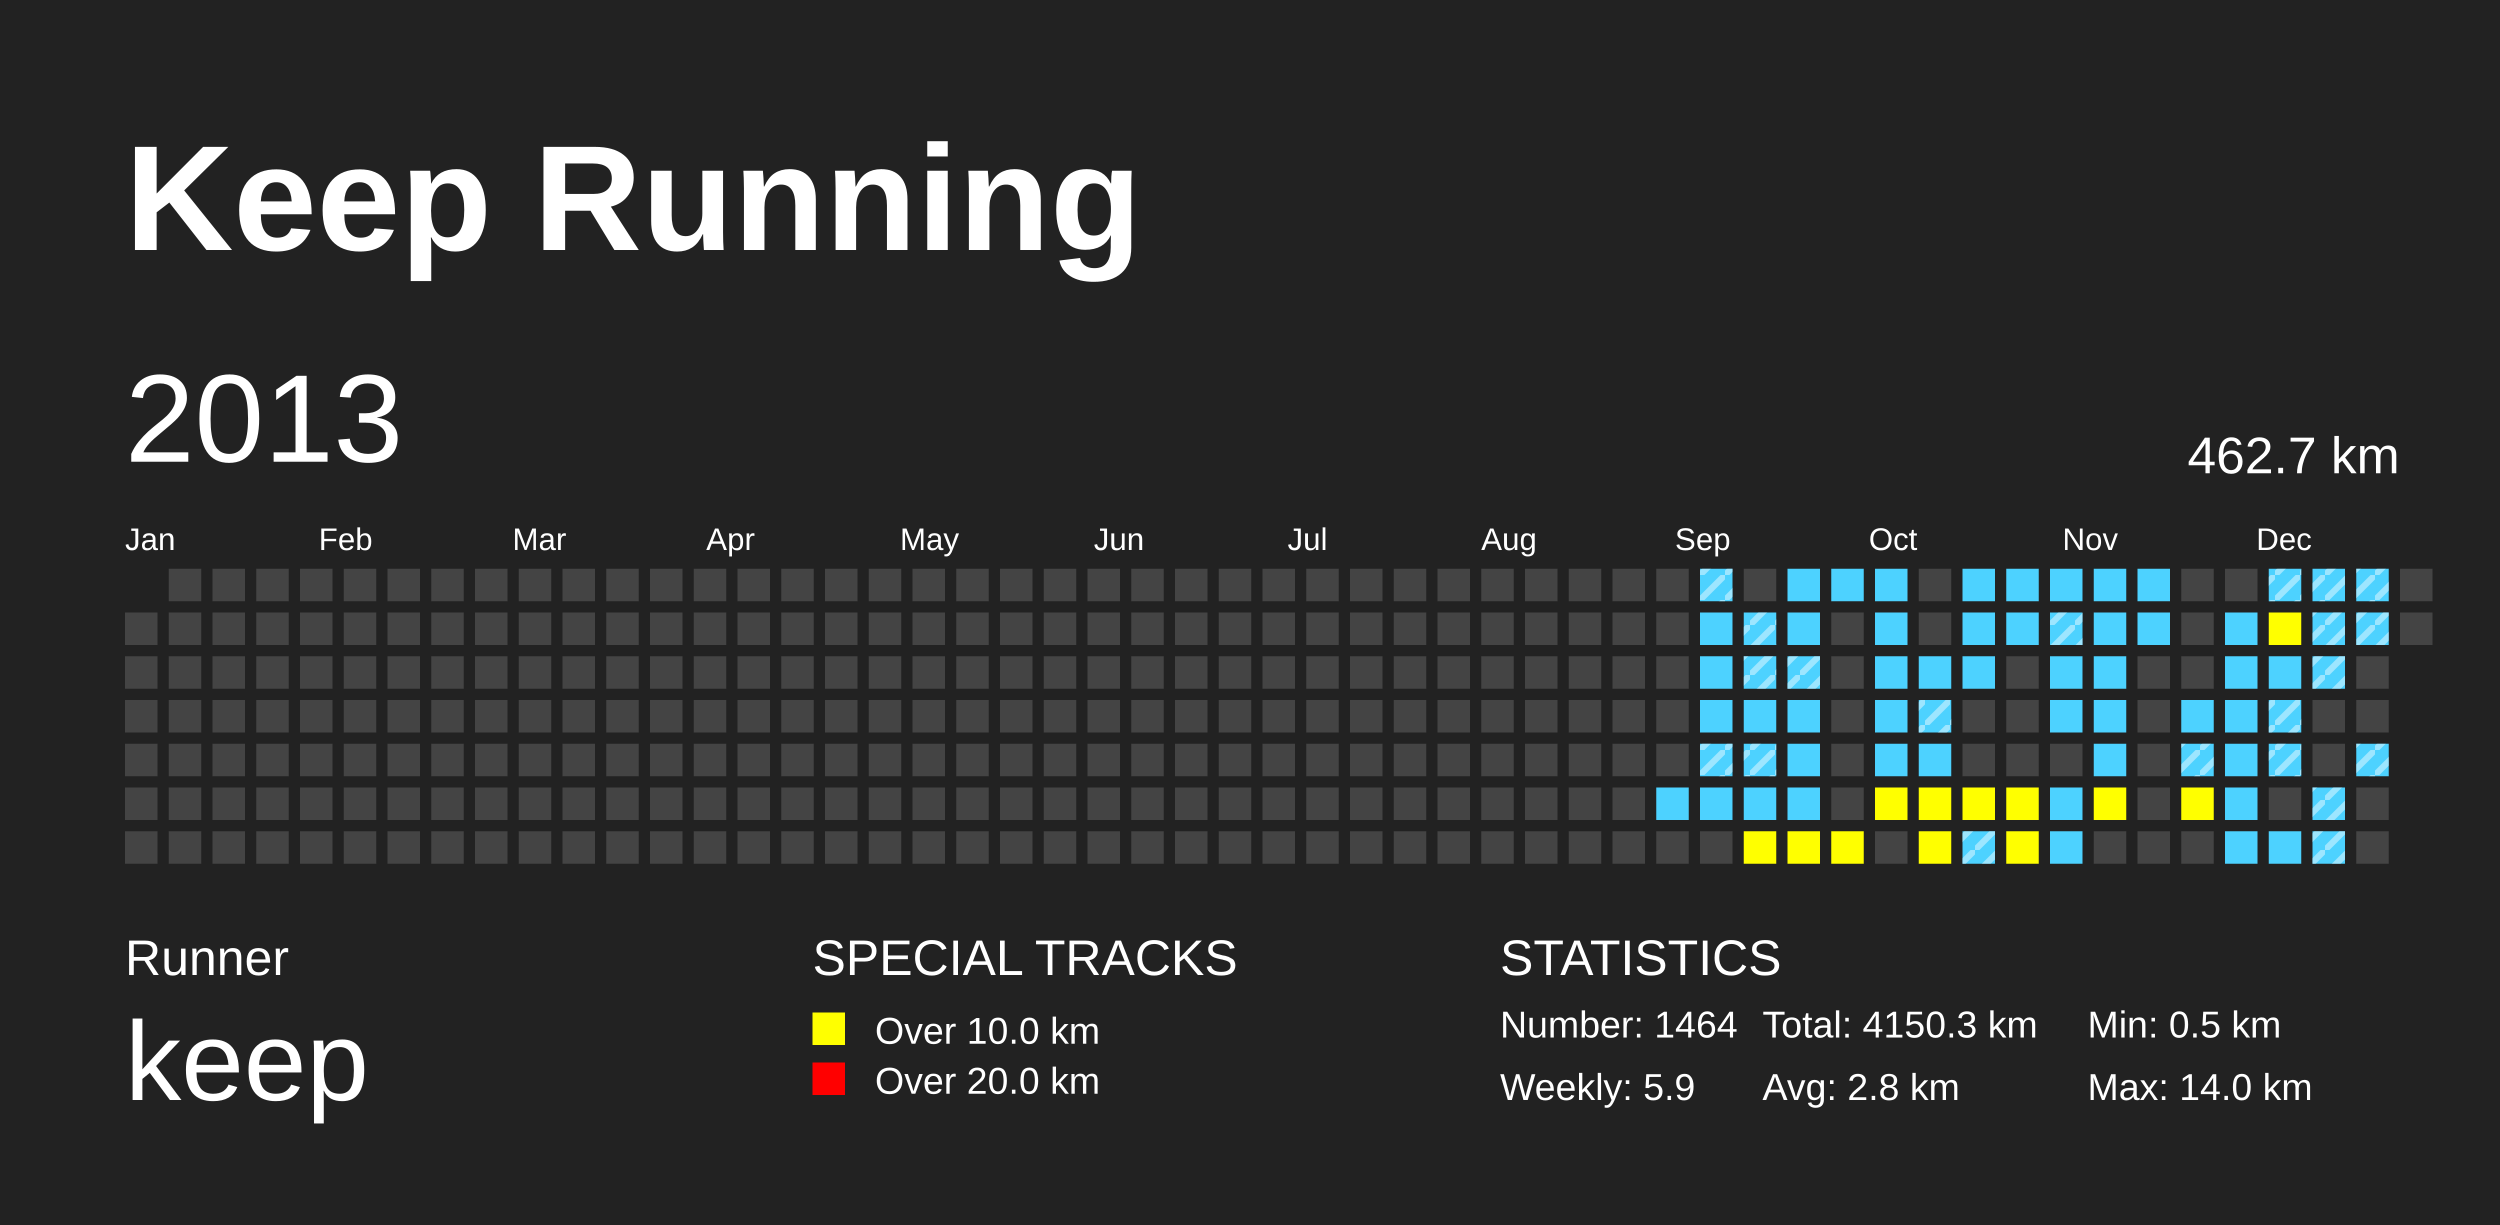
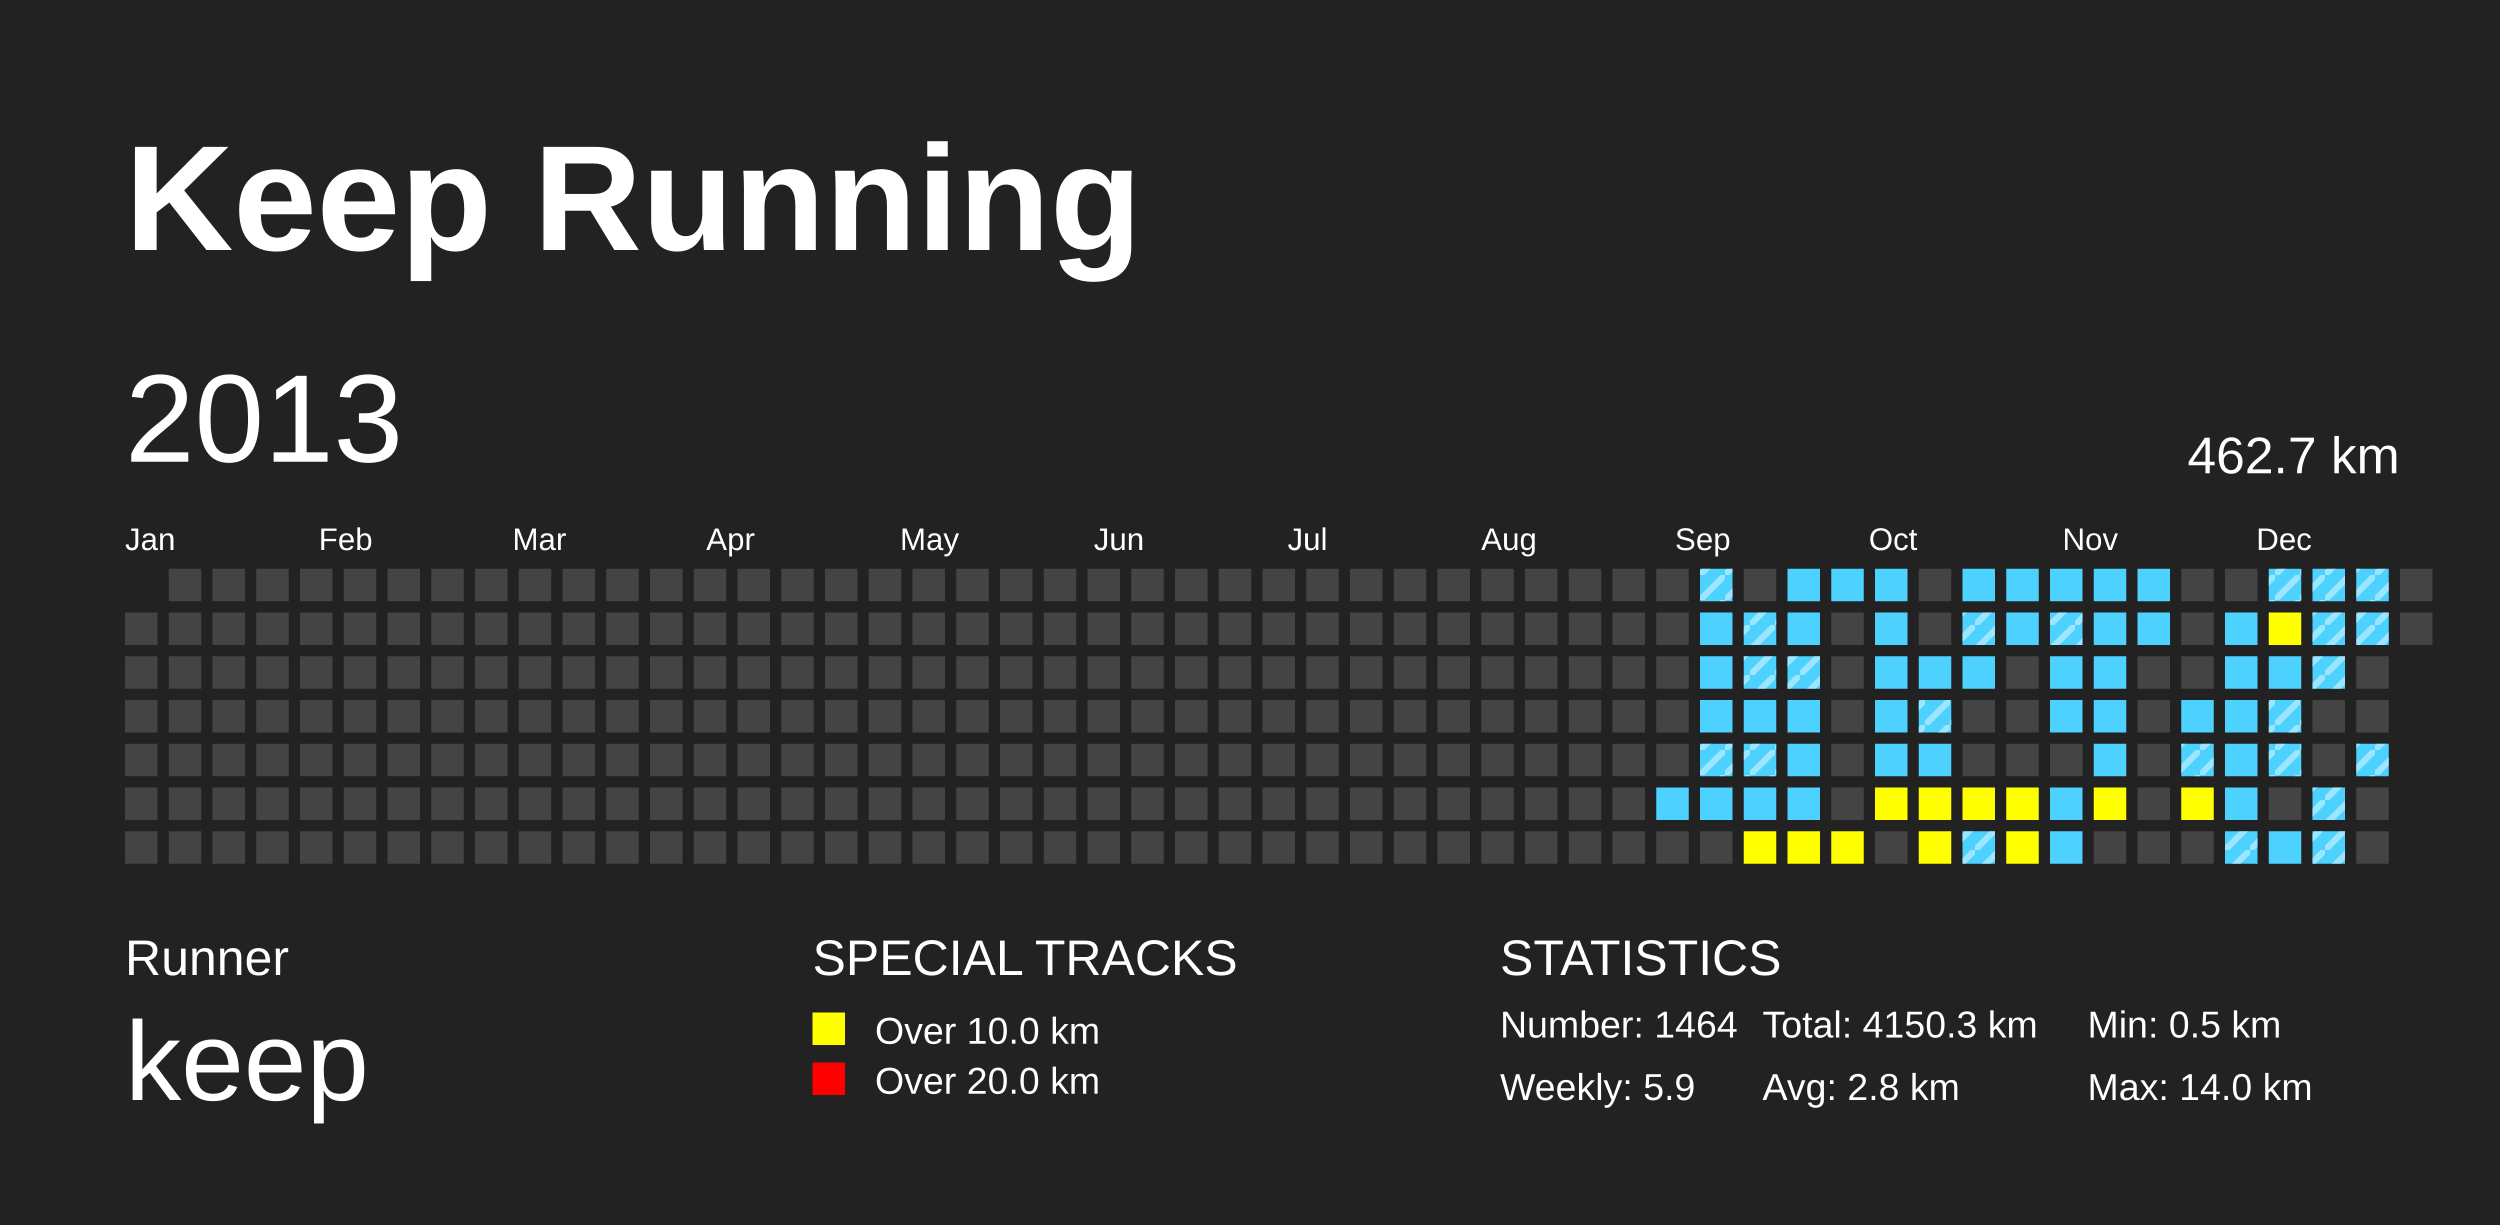
<svg xmlns="http://www.w3.org/2000/svg" baseProfile="full" height="98mm" version="1.1" viewBox="0,0,200,98" width="200mm">
  <defs>
    <pattern height="2" id="indoor-stripe" patternUnits="userSpaceOnUse" width="2">
      <line stroke="white" stroke-opacity="0.45" stroke-width="0.5" x1="0" x2="2" y1="2" y2="0" />
    </pattern>
  </defs>
  <rect fill="#222222" height="98" width="200" x="0" y="0" />
  <text fill="#FFFFFF" style="font-size:12px; font-family:Arial; font-weight:bold;" x="10" y="20">Keep Running</text>
  <text fill="#FFFFFF" style="font-size:4px; font-family:Arial" x="10" y="78">Runner</text>
  <text fill="#FFFFFF" style="font-size:9px; font-family:Arial" x="10" y="88">keep</text>
  <text fill="#FFFFFF" style="font-size:4px; font-family:Arial" x="65" y="78">SPECIAL TRACKS</text>
  <rect fill="yellow" height="2.6" width="2.6" x="65" y="81" />
  <text fill="#FFFFFF" style="font-size:3px; font-family:Arial" x="70" y="83.5">Over 10.0 km</text>
  <rect fill="red" height="2.6" width="2.6" x="65" y="85" />
  <text fill="#FFFFFF" style="font-size:3px; font-family:Arial" x="70" y="87.5">Over 20.0 km</text>
  <text fill="#FFFFFF" style="font-size:4px; font-family:Arial" x="120" y="78">STATISTICS</text>
  <text fill="#FFFFFF" style="font-size:3px; font-family:Arial" x="120" y="83">Number: 1464</text>
  <text fill="#FFFFFF" style="font-size:3px; font-family:Arial" x="120" y="88">Weekly: 5.9</text>
  <text fill="#FFFFFF" style="font-size:3px; font-family:Arial" x="141" y="83">Total: 4150.3 km</text>
  <text fill="#FFFFFF" style="font-size:3px; font-family:Arial" x="141" y="88">Avg: 2.8 km</text>
  <text fill="#FFFFFF" style="font-size:3px; font-family:Arial" x="167" y="83">Min: 0.5 km</text>
  <text fill="#FFFFFF" style="font-size:3px; font-family:Arial" x="167" y="88">Max: 14.0 km</text>
  <text dominant-baseline="hanging" fill="#FFFFFF" style="font-size:10.0px; font-family:Arial;" x="10" y="30">2013</text>
  <text dominant-baseline="hanging" fill="#FFFFFF" style="font-size:4.125px; font-family:Arial;" x="175" y="35">462.7 km</text>
  <text fill="#FFFFFF" style="font-size:2.5px; font-family:Arial" x="10.0" y="44">Jan</text>
  <text fill="#FFFFFF" style="font-size:2.5px; font-family:Arial" x="25.5" y="44">Feb</text>
  <text fill="#FFFFFF" style="font-size:2.5px; font-family:Arial" x="41.0" y="44">Mar</text>
  <text fill="#FFFFFF" style="font-size:2.5px; font-family:Arial" x="56.5" y="44">Apr</text>
  <text fill="#FFFFFF" style="font-size:2.5px; font-family:Arial" x="72.0" y="44">May</text>
  <text fill="#FFFFFF" style="font-size:2.5px; font-family:Arial" x="87.5" y="44">Jun</text>
  <text fill="#FFFFFF" style="font-size:2.5px; font-family:Arial" x="103.0" y="44">Jul</text>
  <text fill="#FFFFFF" style="font-size:2.5px; font-family:Arial" x="118.5" y="44">Aug</text>
  <text fill="#FFFFFF" style="font-size:2.5px; font-family:Arial" x="134.0" y="44">Sep</text>
  <text fill="#FFFFFF" style="font-size:2.5px; font-family:Arial" x="149.5" y="44">Oct</text>
  <text fill="#FFFFFF" style="font-size:2.5px; font-family:Arial" x="165.0" y="44">Nov</text>
  <text fill="#FFFFFF" style="font-size:2.5px; font-family:Arial" x="180.5" y="44">Dec</text>
  <rect fill="#444444" height="2.6" width="2.6" x="10.0" y="49.0" />
  <rect fill="#444444" height="2.6" width="2.6" x="10.0" y="52.5" />
  <rect fill="#444444" height="2.6" width="2.6" x="10.0" y="56.0" />
  <rect fill="#444444" height="2.6" width="2.6" x="10.0" y="59.5" />
  <rect fill="#444444" height="2.6" width="2.6" x="10.0" y="63.0" />
  <rect fill="#444444" height="2.6" width="2.6" x="10.0" y="66.5" />
  <rect fill="#444444" height="2.6" width="2.6" x="13.5" y="45.5" />
  <rect fill="#444444" height="2.6" width="2.6" x="13.5" y="49.0" />
  <rect fill="#444444" height="2.6" width="2.6" x="13.5" y="52.5" />
  <rect fill="#444444" height="2.6" width="2.6" x="13.5" y="56.0" />
  <rect fill="#444444" height="2.6" width="2.6" x="13.5" y="59.5" />
  <rect fill="#444444" height="2.6" width="2.6" x="13.5" y="63.0" />
  <rect fill="#444444" height="2.6" width="2.6" x="13.5" y="66.5" />
  <rect fill="#444444" height="2.6" width="2.6" x="17.0" y="45.5" />
  <rect fill="#444444" height="2.6" width="2.6" x="17.0" y="49.0" />
  <rect fill="#444444" height="2.6" width="2.6" x="17.0" y="52.5" />
  <rect fill="#444444" height="2.6" width="2.6" x="17.0" y="56.0" />
  <rect fill="#444444" height="2.6" width="2.6" x="17.0" y="59.5" />
  <rect fill="#444444" height="2.6" width="2.6" x="17.0" y="63.0" />
  <rect fill="#444444" height="2.6" width="2.6" x="17.0" y="66.5" />
  <rect fill="#444444" height="2.6" width="2.6" x="20.5" y="45.5" />
  <rect fill="#444444" height="2.6" width="2.6" x="20.5" y="49.0" />
  <rect fill="#444444" height="2.6" width="2.6" x="20.5" y="52.5" />
  <rect fill="#444444" height="2.6" width="2.6" x="20.5" y="56.0" />
  <rect fill="#444444" height="2.6" width="2.6" x="20.5" y="59.5" />
  <rect fill="#444444" height="2.6" width="2.6" x="20.5" y="63.0" />
  <rect fill="#444444" height="2.6" width="2.6" x="20.5" y="66.5" />
  <rect fill="#444444" height="2.6" width="2.6" x="24.0" y="45.5" />
  <rect fill="#444444" height="2.6" width="2.6" x="24.0" y="49.0" />
  <rect fill="#444444" height="2.6" width="2.6" x="24.0" y="52.5" />
  <rect fill="#444444" height="2.6" width="2.6" x="24.0" y="56.0" />
  <rect fill="#444444" height="2.6" width="2.6" x="24.0" y="59.5" />
  <rect fill="#444444" height="2.6" width="2.6" x="24.0" y="63.0" />
  <rect fill="#444444" height="2.6" width="2.6" x="24.0" y="66.5" />
  <rect fill="#444444" height="2.6" width="2.6" x="27.5" y="45.5" />
  <rect fill="#444444" height="2.6" width="2.6" x="27.5" y="49.0" />
  <rect fill="#444444" height="2.6" width="2.6" x="27.5" y="52.5" />
  <rect fill="#444444" height="2.6" width="2.6" x="27.5" y="56.0" />
  <rect fill="#444444" height="2.6" width="2.6" x="27.5" y="59.5" />
  <rect fill="#444444" height="2.6" width="2.6" x="27.5" y="63.0" />
  <rect fill="#444444" height="2.6" width="2.6" x="27.5" y="66.5" />
  <rect fill="#444444" height="2.6" width="2.6" x="31.0" y="45.5" />
  <rect fill="#444444" height="2.6" width="2.6" x="31.0" y="49.0" />
  <rect fill="#444444" height="2.6" width="2.6" x="31.0" y="52.5" />
  <rect fill="#444444" height="2.6" width="2.6" x="31.0" y="56.0" />
  <rect fill="#444444" height="2.6" width="2.6" x="31.0" y="59.5" />
  <rect fill="#444444" height="2.6" width="2.6" x="31.0" y="63.0" />
  <rect fill="#444444" height="2.6" width="2.6" x="31.0" y="66.5" />
  <rect fill="#444444" height="2.6" width="2.6" x="34.5" y="45.5" />
  <rect fill="#444444" height="2.6" width="2.6" x="34.5" y="49.0" />
  <rect fill="#444444" height="2.6" width="2.6" x="34.5" y="52.5" />
  <rect fill="#444444" height="2.6" width="2.6" x="34.5" y="56.0" />
  <rect fill="#444444" height="2.6" width="2.6" x="34.5" y="59.5" />
  <rect fill="#444444" height="2.6" width="2.6" x="34.5" y="63.0" />
  <rect fill="#444444" height="2.6" width="2.6" x="34.5" y="66.5" />
  <rect fill="#444444" height="2.6" width="2.6" x="38.0" y="45.5" />
  <rect fill="#444444" height="2.6" width="2.6" x="38.0" y="49.0" />
  <rect fill="#444444" height="2.6" width="2.6" x="38.0" y="52.5" />
  <rect fill="#444444" height="2.6" width="2.6" x="38.0" y="56.0" />
  <rect fill="#444444" height="2.6" width="2.6" x="38.0" y="59.5" />
  <rect fill="#444444" height="2.6" width="2.6" x="38.0" y="63.0" />
  <rect fill="#444444" height="2.6" width="2.6" x="38.0" y="66.5" />
  <rect fill="#444444" height="2.6" width="2.6" x="41.5" y="45.5" />
  <rect fill="#444444" height="2.6" width="2.6" x="41.5" y="49.0" />
  <rect fill="#444444" height="2.6" width="2.6" x="41.5" y="52.5" />
  <rect fill="#444444" height="2.6" width="2.6" x="41.5" y="56.0" />
  <rect fill="#444444" height="2.6" width="2.6" x="41.5" y="59.5" />
  <rect fill="#444444" height="2.6" width="2.6" x="41.5" y="63.0" />
  <rect fill="#444444" height="2.6" width="2.6" x="41.5" y="66.5" />
  <rect fill="#444444" height="2.6" width="2.6" x="45.0" y="45.5" />
  <rect fill="#444444" height="2.6" width="2.6" x="45.0" y="49.0" />
  <rect fill="#444444" height="2.6" width="2.6" x="45.0" y="52.5" />
  <rect fill="#444444" height="2.6" width="2.6" x="45.0" y="56.0" />
  <rect fill="#444444" height="2.6" width="2.6" x="45.0" y="59.5" />
  <rect fill="#444444" height="2.6" width="2.6" x="45.0" y="63.0" />
  <rect fill="#444444" height="2.6" width="2.6" x="45.0" y="66.5" />
  <rect fill="#444444" height="2.6" width="2.6" x="48.5" y="45.5" />
  <rect fill="#444444" height="2.6" width="2.6" x="48.5" y="49.0" />
  <rect fill="#444444" height="2.6" width="2.6" x="48.5" y="52.5" />
  <rect fill="#444444" height="2.6" width="2.6" x="48.5" y="56.0" />
  <rect fill="#444444" height="2.6" width="2.6" x="48.5" y="59.5" />
  <rect fill="#444444" height="2.6" width="2.6" x="48.5" y="63.0" />
  <rect fill="#444444" height="2.6" width="2.6" x="48.5" y="66.5" />
  <rect fill="#444444" height="2.6" width="2.6" x="52.0" y="45.5" />
  <rect fill="#444444" height="2.6" width="2.6" x="52.0" y="49.0" />
  <rect fill="#444444" height="2.6" width="2.6" x="52.0" y="52.5" />
  <rect fill="#444444" height="2.6" width="2.6" x="52.0" y="56.0" />
  <rect fill="#444444" height="2.6" width="2.6" x="52.0" y="59.5" />
  <rect fill="#444444" height="2.6" width="2.6" x="52.0" y="63.0" />
  <rect fill="#444444" height="2.6" width="2.6" x="52.0" y="66.5" />
  <rect fill="#444444" height="2.6" width="2.6" x="55.5" y="45.5" />
  <rect fill="#444444" height="2.6" width="2.6" x="55.5" y="49.0" />
  <rect fill="#444444" height="2.6" width="2.6" x="55.5" y="52.5" />
  <rect fill="#444444" height="2.6" width="2.6" x="55.5" y="56.0" />
  <rect fill="#444444" height="2.6" width="2.6" x="55.5" y="59.5" />
  <rect fill="#444444" height="2.6" width="2.6" x="55.5" y="63.0" />
  <rect fill="#444444" height="2.6" width="2.6" x="55.5" y="66.5" />
  <rect fill="#444444" height="2.6" width="2.6" x="59.0" y="45.5" />
  <rect fill="#444444" height="2.6" width="2.6" x="59.0" y="49.0" />
  <rect fill="#444444" height="2.6" width="2.6" x="59.0" y="52.5" />
  <rect fill="#444444" height="2.6" width="2.6" x="59.0" y="56.0" />
  <rect fill="#444444" height="2.6" width="2.6" x="59.0" y="59.5" />
  <rect fill="#444444" height="2.6" width="2.6" x="59.0" y="63.0" />
  <rect fill="#444444" height="2.6" width="2.6" x="59.0" y="66.5" />
  <rect fill="#444444" height="2.6" width="2.6" x="62.5" y="45.5" />
  <rect fill="#444444" height="2.6" width="2.6" x="62.5" y="49.0" />
  <rect fill="#444444" height="2.6" width="2.6" x="62.5" y="52.5" />
  <rect fill="#444444" height="2.6" width="2.6" x="62.5" y="56.0" />
  <rect fill="#444444" height="2.6" width="2.6" x="62.5" y="59.5" />
  <rect fill="#444444" height="2.6" width="2.6" x="62.5" y="63.0" />
  <rect fill="#444444" height="2.6" width="2.6" x="62.5" y="66.5" />
  <rect fill="#444444" height="2.6" width="2.6" x="66.0" y="45.5" />
  <rect fill="#444444" height="2.6" width="2.6" x="66.0" y="49.0" />
  <rect fill="#444444" height="2.6" width="2.6" x="66.0" y="52.5" />
  <rect fill="#444444" height="2.6" width="2.6" x="66.0" y="56.0" />
  <rect fill="#444444" height="2.6" width="2.6" x="66.0" y="59.5" />
  <rect fill="#444444" height="2.6" width="2.6" x="66.0" y="63.0" />
  <rect fill="#444444" height="2.6" width="2.6" x="66.0" y="66.5" />
  <rect fill="#444444" height="2.6" width="2.6" x="69.5" y="45.5" />
  <rect fill="#444444" height="2.6" width="2.6" x="69.5" y="49.0" />
  <rect fill="#444444" height="2.6" width="2.6" x="69.5" y="52.5" />
  <rect fill="#444444" height="2.6" width="2.6" x="69.5" y="56.0" />
  <rect fill="#444444" height="2.6" width="2.6" x="69.5" y="59.5" />
  <rect fill="#444444" height="2.6" width="2.6" x="69.5" y="63.0" />
  <rect fill="#444444" height="2.6" width="2.6" x="69.5" y="66.5" />
  <rect fill="#444444" height="2.6" width="2.6" x="73.0" y="45.5" />
  <rect fill="#444444" height="2.6" width="2.6" x="73.0" y="49.0" />
  <rect fill="#444444" height="2.6" width="2.6" x="73.0" y="52.5" />
  <rect fill="#444444" height="2.6" width="2.6" x="73.0" y="56.0" />
  <rect fill="#444444" height="2.6" width="2.6" x="73.0" y="59.5" />
  <rect fill="#444444" height="2.6" width="2.6" x="73.0" y="63.0" />
  <rect fill="#444444" height="2.6" width="2.6" x="73.0" y="66.5" />
  <rect fill="#444444" height="2.6" width="2.6" x="76.5" y="45.5" />
  <rect fill="#444444" height="2.6" width="2.6" x="76.5" y="49.0" />
  <rect fill="#444444" height="2.6" width="2.6" x="76.5" y="52.5" />
  <rect fill="#444444" height="2.6" width="2.6" x="76.5" y="56.0" />
  <rect fill="#444444" height="2.6" width="2.6" x="76.5" y="59.5" />
  <rect fill="#444444" height="2.6" width="2.6" x="76.5" y="63.0" />
  <rect fill="#444444" height="2.6" width="2.6" x="76.5" y="66.5" />
  <rect fill="#444444" height="2.6" width="2.6" x="80.0" y="45.5" />
  <rect fill="#444444" height="2.6" width="2.6" x="80.0" y="49.0" />
  <rect fill="#444444" height="2.6" width="2.6" x="80.0" y="52.5" />
  <rect fill="#444444" height="2.6" width="2.6" x="80.0" y="56.0" />
  <rect fill="#444444" height="2.6" width="2.6" x="80.0" y="59.5" />
  <rect fill="#444444" height="2.6" width="2.6" x="80.0" y="63.0" />
  <rect fill="#444444" height="2.6" width="2.6" x="80.0" y="66.5" />
  <rect fill="#444444" height="2.6" width="2.6" x="83.5" y="45.5" />
  <rect fill="#444444" height="2.6" width="2.6" x="83.5" y="49.0" />
  <rect fill="#444444" height="2.6" width="2.6" x="83.5" y="52.5" />
  <rect fill="#444444" height="2.6" width="2.6" x="83.5" y="56.0" />
  <rect fill="#444444" height="2.6" width="2.6" x="83.5" y="59.5" />
  <rect fill="#444444" height="2.6" width="2.6" x="83.5" y="63.0" />
  <rect fill="#444444" height="2.6" width="2.6" x="83.5" y="66.5" />
  <rect fill="#444444" height="2.6" width="2.6" x="87.0" y="45.5" />
  <rect fill="#444444" height="2.6" width="2.6" x="87.0" y="49.0" />
  <rect fill="#444444" height="2.6" width="2.6" x="87.0" y="52.5" />
  <rect fill="#444444" height="2.6" width="2.6" x="87.0" y="56.0" />
  <rect fill="#444444" height="2.6" width="2.6" x="87.0" y="59.5" />
  <rect fill="#444444" height="2.6" width="2.6" x="87.0" y="63.0" />
  <rect fill="#444444" height="2.6" width="2.6" x="87.0" y="66.5" />
  <rect fill="#444444" height="2.6" width="2.6" x="90.5" y="45.5" />
  <rect fill="#444444" height="2.6" width="2.6" x="90.5" y="49.0" />
  <rect fill="#444444" height="2.6" width="2.6" x="90.5" y="52.5" />
  <rect fill="#444444" height="2.6" width="2.6" x="90.5" y="56.0" />
  <rect fill="#444444" height="2.6" width="2.6" x="90.5" y="59.5" />
  <rect fill="#444444" height="2.6" width="2.6" x="90.5" y="63.0" />
  <rect fill="#444444" height="2.6" width="2.6" x="90.5" y="66.5" />
  <rect fill="#444444" height="2.6" width="2.6" x="94.0" y="45.5" />
  <rect fill="#444444" height="2.6" width="2.6" x="94.0" y="49.0" />
  <rect fill="#444444" height="2.6" width="2.6" x="94.0" y="52.5" />
  <rect fill="#444444" height="2.6" width="2.6" x="94.0" y="56.0" />
  <rect fill="#444444" height="2.6" width="2.6" x="94.0" y="59.5" />
  <rect fill="#444444" height="2.6" width="2.6" x="94.0" y="63.0" />
  <rect fill="#444444" height="2.6" width="2.6" x="94.0" y="66.5" />
  <rect fill="#444444" height="2.6" width="2.6" x="97.5" y="45.5" />
  <rect fill="#444444" height="2.6" width="2.6" x="97.5" y="49.0" />
  <rect fill="#444444" height="2.6" width="2.6" x="97.5" y="52.5" />
  <rect fill="#444444" height="2.6" width="2.6" x="97.5" y="56.0" />
  <rect fill="#444444" height="2.6" width="2.6" x="97.5" y="59.5" />
  <rect fill="#444444" height="2.6" width="2.6" x="97.5" y="63.0" />
  <rect fill="#444444" height="2.6" width="2.6" x="97.5" y="66.5" />
  <rect fill="#444444" height="2.6" width="2.6" x="101.0" y="45.5" />
  <rect fill="#444444" height="2.6" width="2.6" x="101.0" y="49.0" />
  <rect fill="#444444" height="2.6" width="2.6" x="101.0" y="52.5" />
  <rect fill="#444444" height="2.6" width="2.6" x="101.0" y="56.0" />
  <rect fill="#444444" height="2.6" width="2.6" x="101.0" y="59.5" />
  <rect fill="#444444" height="2.6" width="2.6" x="101.0" y="63.0" />
  <rect fill="#444444" height="2.6" width="2.6" x="101.0" y="66.5" />
  <rect fill="#444444" height="2.6" width="2.6" x="104.5" y="45.5" />
  <rect fill="#444444" height="2.6" width="2.6" x="104.5" y="49.0" />
  <rect fill="#444444" height="2.6" width="2.6" x="104.5" y="52.5" />
  <rect fill="#444444" height="2.6" width="2.6" x="104.5" y="56.0" />
  <rect fill="#444444" height="2.6" width="2.6" x="104.5" y="59.5" />
  <rect fill="#444444" height="2.6" width="2.6" x="104.5" y="63.0" />
  <rect fill="#444444" height="2.6" width="2.6" x="104.5" y="66.5" />
  <rect fill="#444444" height="2.6" width="2.6" x="108.0" y="45.5" />
  <rect fill="#444444" height="2.6" width="2.6" x="108.0" y="49.0" />
  <rect fill="#444444" height="2.6" width="2.6" x="108.0" y="52.5" />
  <rect fill="#444444" height="2.6" width="2.6" x="108.0" y="56.0" />
  <rect fill="#444444" height="2.6" width="2.6" x="108.0" y="59.5" />
  <rect fill="#444444" height="2.6" width="2.6" x="108.0" y="63.0" />
  <rect fill="#444444" height="2.6" width="2.6" x="108.0" y="66.5" />
  <rect fill="#444444" height="2.6" width="2.6" x="111.5" y="45.5" />
  <rect fill="#444444" height="2.6" width="2.6" x="111.5" y="49.0" />
  <rect fill="#444444" height="2.6" width="2.6" x="111.5" y="52.5" />
  <rect fill="#444444" height="2.6" width="2.6" x="111.5" y="56.0" />
  <rect fill="#444444" height="2.6" width="2.6" x="111.5" y="59.5" />
  <rect fill="#444444" height="2.6" width="2.6" x="111.5" y="63.0" />
  <rect fill="#444444" height="2.6" width="2.6" x="111.5" y="66.5" />
  <rect fill="#444444" height="2.6" width="2.6" x="115.0" y="45.5" />
  <rect fill="#444444" height="2.6" width="2.6" x="115.0" y="49.0" />
  <rect fill="#444444" height="2.6" width="2.6" x="115.0" y="52.5" />
  <rect fill="#444444" height="2.6" width="2.6" x="115.0" y="56.0" />
  <rect fill="#444444" height="2.6" width="2.6" x="115.0" y="59.5" />
  <rect fill="#444444" height="2.6" width="2.6" x="115.0" y="63.0" />
  <rect fill="#444444" height="2.6" width="2.6" x="115.0" y="66.5" />
  <rect fill="#444444" height="2.6" width="2.6" x="118.5" y="45.5" />
  <rect fill="#444444" height="2.6" width="2.6" x="118.5" y="49.0" />
  <rect fill="#444444" height="2.6" width="2.6" x="118.5" y="52.5" />
  <rect fill="#444444" height="2.6" width="2.6" x="118.5" y="56.0" />
  <rect fill="#444444" height="2.6" width="2.6" x="118.5" y="59.5" />
  <rect fill="#444444" height="2.6" width="2.6" x="118.5" y="63.0" />
  <rect fill="#444444" height="2.6" width="2.6" x="118.5" y="66.5" />
  <rect fill="#444444" height="2.6" width="2.6" x="122.0" y="45.5" />
  <rect fill="#444444" height="2.6" width="2.6" x="122.0" y="49.0" />
  <rect fill="#444444" height="2.6" width="2.6" x="122.0" y="52.5" />
  <rect fill="#444444" height="2.6" width="2.6" x="122.0" y="56.0" />
  <rect fill="#444444" height="2.6" width="2.6" x="122.0" y="59.5" />
  <rect fill="#444444" height="2.6" width="2.6" x="122.0" y="63.0" />
  <rect fill="#444444" height="2.6" width="2.6" x="122.0" y="66.5" />
  <rect fill="#444444" height="2.6" width="2.6" x="125.5" y="45.5" />
  <rect fill="#444444" height="2.6" width="2.6" x="125.5" y="49.0" />
  <rect fill="#444444" height="2.6" width="2.6" x="125.5" y="52.5" />
  <rect fill="#444444" height="2.6" width="2.6" x="125.5" y="56.0" />
  <rect fill="#444444" height="2.6" width="2.6" x="125.5" y="59.5" />
  <rect fill="#444444" height="2.6" width="2.6" x="125.5" y="63.0" />
  <rect fill="#444444" height="2.6" width="2.6" x="125.5" y="66.5" />
  <rect fill="#444444" height="2.6" width="2.6" x="129.0" y="45.5" />
  <rect fill="#444444" height="2.6" width="2.6" x="129.0" y="49.0" />
  <rect fill="#444444" height="2.6" width="2.6" x="129.0" y="52.5" />
  <rect fill="#444444" height="2.6" width="2.6" x="129.0" y="56.0" />
  <rect fill="#444444" height="2.6" width="2.6" x="129.0" y="59.5" />
  <rect fill="#444444" height="2.6" width="2.6" x="129.0" y="63.0" />
  <rect fill="#444444" height="2.6" width="2.6" x="129.0" y="66.5" />
  <rect fill="#444444" height="2.6" width="2.6" x="132.5" y="45.5" />
  <rect fill="#444444" height="2.6" width="2.6" x="132.5" y="49.0" />
  <rect fill="#444444" height="2.6" width="2.6" x="132.5" y="52.5" />
  <rect fill="#444444" height="2.6" width="2.6" x="132.5" y="56.0" />
  <rect fill="#444444" height="2.6" width="2.6" x="132.5" y="59.5" />
  <rect fill="#4DD2FF" height="2.6" width="2.6" x="132.5" y="63.0" />
  <rect fill="#444444" height="2.6" width="2.6" x="132.5" y="66.5" />
  <rect fill="#4DD2FF" height="2.6" width="2.6" x="136.0" y="45.5" />
  <rect fill="url(#indoor-stripe)" height="2.6" style="pointer-events: none;" width="2.6" x="136.0" y="45.5" />
  <rect fill="#4DD2FF" height="2.6" width="2.6" x="136.0" y="49.0" />
  <rect fill="#4DD2FF" height="2.6" width="2.6" x="136.0" y="52.5" />
  <rect fill="#4DD2FF" height="2.6" width="2.6" x="136.0" y="56.0" />
  <rect fill="#4DD2FF" height="2.6" width="2.6" x="136.0" y="59.5" />
  <rect fill="url(#indoor-stripe)" height="2.6" style="pointer-events: none;" width="2.6" x="136.0" y="59.5" />
  <rect fill="#4DD2FF" height="2.6" width="2.6" x="136.0" y="63.0" />
  <rect fill="#444444" height="2.6" width="2.6" x="136.0" y="66.5" />
  <rect fill="#444444" height="2.6" width="2.6" x="139.5" y="45.5" />
  <rect fill="#4DD2FF" height="2.6" width="2.6" x="139.5" y="49.0" />
  <rect fill="url(#indoor-stripe)" height="2.6" style="pointer-events: none;" width="2.6" x="139.5" y="49.0" />
  <rect fill="#4DD2FF" height="2.6" width="2.6" x="139.5" y="52.5" />
  <rect fill="url(#indoor-stripe)" height="2.6" style="pointer-events: none;" width="2.6" x="139.5" y="52.5" />
  <rect fill="#4DD2FF" height="2.6" width="2.6" x="139.5" y="56.0" />
  <rect fill="#4DD2FF" height="2.6" width="2.6" x="139.5" y="59.5" />
  <rect fill="url(#indoor-stripe)" height="2.6" style="pointer-events: none;" width="2.6" x="139.5" y="59.5" />
  <rect fill="#4DD2FF" height="2.6" width="2.6" x="139.5" y="63.0" />
  <rect fill="yellow" height="2.6" width="2.6" x="139.5" y="66.5" />
  <rect fill="#4DD2FF" height="2.6" width="2.6" x="143.0" y="45.5" />
  <rect fill="#4DD2FF" height="2.6" width="2.6" x="143.0" y="49.0" />
  <rect fill="#4DD2FF" height="2.6" width="2.6" x="143.0" y="52.5" />
  <rect fill="url(#indoor-stripe)" height="2.6" style="pointer-events: none;" width="2.6" x="143.0" y="52.5" />
  <rect fill="#4DD2FF" height="2.6" width="2.6" x="143.0" y="56.0" />
  <rect fill="#4DD2FF" height="2.6" width="2.6" x="143.0" y="59.5" />
  <rect fill="#4DD2FF" height="2.6" width="2.6" x="143.0" y="63.0" />
  <rect fill="yellow" height="2.6" width="2.6" x="143.0" y="66.5" />
  <rect fill="#4DD2FF" height="2.6" width="2.6" x="146.5" y="45.5" />
  <rect fill="#444444" height="2.6" width="2.6" x="146.5" y="49.0" />
  <rect fill="#444444" height="2.6" width="2.6" x="146.5" y="52.5" />
  <rect fill="#444444" height="2.6" width="2.6" x="146.5" y="56.0" />
  <rect fill="#444444" height="2.6" width="2.6" x="146.5" y="59.5" />
  <rect fill="#444444" height="2.6" width="2.6" x="146.5" y="63.0" />
  <rect fill="yellow" height="2.6" width="2.6" x="146.5" y="66.5" />
  <rect fill="#4DD2FF" height="2.6" width="2.6" x="150.0" y="45.5" />
  <rect fill="#4DD2FF" height="2.6" width="2.6" x="150.0" y="49.0" />
  <rect fill="#4DD2FF" height="2.6" width="2.6" x="150.0" y="52.5" />
  <rect fill="#4DD2FF" height="2.6" width="2.6" x="150.0" y="56.0" />
  <rect fill="#4DD2FF" height="2.6" width="2.6" x="150.0" y="59.5" />
  <rect fill="yellow" height="2.6" width="2.6" x="150.0" y="63.0" />
  <rect fill="#444444" height="2.6" width="2.6" x="150.0" y="66.5" />
  <rect fill="#444444" height="2.6" width="2.6" x="153.5" y="45.5" />
  <rect fill="#444444" height="2.6" width="2.6" x="153.5" y="49.0" />
  <rect fill="#4DD2FF" height="2.6" width="2.6" x="153.5" y="52.5" />
  <rect fill="#4DD2FF" height="2.6" width="2.6" x="153.5" y="56.0" />
  <rect fill="url(#indoor-stripe)" height="2.6" style="pointer-events: none;" width="2.6" x="153.5" y="56.0" />
  <rect fill="#4DD2FF" height="2.6" width="2.6" x="153.5" y="59.5" />
  <rect fill="yellow" height="2.6" width="2.6" x="153.5" y="63.0" />
  <rect fill="yellow" height="2.6" width="2.6" x="153.5" y="66.5" />
  <rect fill="#4DD2FF" height="2.6" width="2.6" x="157.0" y="45.5" />
  <rect fill="#4DD2FF" height="2.6" width="2.6" x="157.0" y="49.0" />
+   <rect fill="url(#indoor-stripe)" height="2.6" style="pointer-events: none;" width="2.6" x="157.0" y="49.0" />
  <rect fill="#4DD2FF" height="2.6" width="2.6" x="157.0" y="52.5" />
  <rect fill="#444444" height="2.6" width="2.6" x="157.0" y="56.0" />
  <rect fill="#444444" height="2.6" width="2.6" x="157.0" y="59.5" />
  <rect fill="yellow" height="2.6" width="2.6" x="157.0" y="63.0" />
  <rect fill="#4DD2FF" height="2.6" width="2.6" x="157.0" y="66.5" />
  <rect fill="url(#indoor-stripe)" height="2.6" style="pointer-events: none;" width="2.6" x="157.0" y="66.5" />
  <rect fill="#4DD2FF" height="2.6" width="2.6" x="160.5" y="45.5" />
  <rect fill="#4DD2FF" height="2.6" width="2.6" x="160.5" y="49.0" />
  <rect fill="#444444" height="2.6" width="2.6" x="160.5" y="52.5" />
  <rect fill="#444444" height="2.6" width="2.6" x="160.5" y="56.0" />
  <rect fill="#444444" height="2.6" width="2.6" x="160.5" y="59.5" />
  <rect fill="yellow" height="2.6" width="2.6" x="160.5" y="63.0" />
  <rect fill="yellow" height="2.6" width="2.6" x="160.5" y="66.5" />
  <rect fill="#4DD2FF" height="2.6" width="2.6" x="164.0" y="45.5" />
  <rect fill="#4DD2FF" height="2.6" width="2.6" x="164.0" y="49.0" />
  <rect fill="url(#indoor-stripe)" height="2.6" style="pointer-events: none;" width="2.6" x="164.0" y="49.0" />
  <rect fill="#4DD2FF" height="2.6" width="2.6" x="164.0" y="52.5" />
  <rect fill="#4DD2FF" height="2.6" width="2.6" x="164.0" y="56.0" />
  <rect fill="#444444" height="2.6" width="2.6" x="164.0" y="59.5" />
  <rect fill="#4DD2FF" height="2.6" width="2.6" x="164.0" y="63.0" />
  <rect fill="#4DD2FF" height="2.6" width="2.6" x="164.0" y="66.5" />
  <rect fill="#4DD2FF" height="2.6" width="2.6" x="167.5" y="45.5" />
  <rect fill="#4DD2FF" height="2.6" width="2.6" x="167.5" y="49.0" />
  <rect fill="#4DD2FF" height="2.6" width="2.6" x="167.5" y="52.5" />
  <rect fill="#4DD2FF" height="2.6" width="2.6" x="167.5" y="56.0" />
  <rect fill="#4DD2FF" height="2.6" width="2.6" x="167.5" y="59.5" />
  <rect fill="yellow" height="2.6" width="2.6" x="167.5" y="63.0" />
  <rect fill="#444444" height="2.6" width="2.6" x="167.5" y="66.5" />
  <rect fill="#4DD2FF" height="2.6" width="2.6" x="171.0" y="45.5" />
  <rect fill="#4DD2FF" height="2.6" width="2.6" x="171.0" y="49.0" />
  <rect fill="#444444" height="2.6" width="2.6" x="171.0" y="52.5" />
  <rect fill="#444444" height="2.6" width="2.6" x="171.0" y="56.0" />
  <rect fill="#444444" height="2.6" width="2.6" x="171.0" y="59.5" />
  <rect fill="#444444" height="2.6" width="2.6" x="171.0" y="63.0" />
  <rect fill="#444444" height="2.6" width="2.6" x="171.0" y="66.5" />
  <rect fill="#444444" height="2.6" width="2.6" x="174.5" y="45.5" />
  <rect fill="#444444" height="2.6" width="2.6" x="174.5" y="49.0" />
  <rect fill="#444444" height="2.6" width="2.6" x="174.5" y="52.5" />
  <rect fill="#4DD2FF" height="2.6" width="2.6" x="174.5" y="56.0" />
  <rect fill="#4DD2FF" height="2.6" width="2.6" x="174.5" y="59.5" />
  <rect fill="url(#indoor-stripe)" height="2.6" style="pointer-events: none;" width="2.6" x="174.5" y="59.5" />
  <rect fill="yellow" height="2.6" width="2.6" x="174.5" y="63.0" />
  <rect fill="#444444" height="2.6" width="2.6" x="174.5" y="66.5" />
  <rect fill="#444444" height="2.6" width="2.6" x="178.0" y="45.5" />
  <rect fill="#4DD2FF" height="2.6" width="2.6" x="178.0" y="49.0" />
  <rect fill="#4DD2FF" height="2.6" width="2.6" x="178.0" y="52.5" />
  <rect fill="#4DD2FF" height="2.6" width="2.6" x="178.0" y="56.0" />
  <rect fill="#4DD2FF" height="2.6" width="2.6" x="178.0" y="59.5" />
  <rect fill="#4DD2FF" height="2.6" width="2.6" x="178.0" y="63.0" />
  <rect fill="#4DD2FF" height="2.6" width="2.6" x="178.0" y="66.5" />
+   <rect fill="url(#indoor-stripe)" height="2.6" style="pointer-events: none;" width="2.6" x="178.0" y="66.5" />
  <rect fill="#4DD2FF" height="2.6" width="2.6" x="181.5" y="45.5" />
  <rect fill="url(#indoor-stripe)" height="2.6" style="pointer-events: none;" width="2.6" x="181.5" y="45.5" />
  <rect fill="yellow" height="2.6" width="2.6" x="181.5" y="49.0" />
  <rect fill="#4DD2FF" height="2.6" width="2.6" x="181.5" y="52.5" />
  <rect fill="#4DD2FF" height="2.6" width="2.6" x="181.5" y="56.0" />
  <rect fill="url(#indoor-stripe)" height="2.6" style="pointer-events: none;" width="2.6" x="181.5" y="56.0" />
  <rect fill="#4DD2FF" height="2.6" width="2.6" x="181.5" y="59.5" />
  <rect fill="url(#indoor-stripe)" height="2.6" style="pointer-events: none;" width="2.6" x="181.5" y="59.5" />
  <rect fill="#444444" height="2.6" width="2.6" x="181.5" y="63.0" />
  <rect fill="#4DD2FF" height="2.6" width="2.6" x="181.5" y="66.5" />
  <rect fill="#4DD2FF" height="2.6" width="2.6" x="185.0" y="45.5" />
  <rect fill="url(#indoor-stripe)" height="2.6" style="pointer-events: none;" width="2.6" x="185.0" y="45.5" />
  <rect fill="#4DD2FF" height="2.6" width="2.6" x="185.0" y="49.0" />
  <rect fill="url(#indoor-stripe)" height="2.6" style="pointer-events: none;" width="2.6" x="185.0" y="49.0" />
  <rect fill="#4DD2FF" height="2.6" width="2.6" x="185.0" y="52.5" />
  <rect fill="url(#indoor-stripe)" height="2.6" style="pointer-events: none;" width="2.6" x="185.0" y="52.5" />
  <rect fill="#444444" height="2.6" width="2.6" x="185.0" y="56.0" />
  <rect fill="#444444" height="2.6" width="2.6" x="185.0" y="59.5" />
  <rect fill="#4DD2FF" height="2.6" width="2.6" x="185.0" y="63.0" />
  <rect fill="url(#indoor-stripe)" height="2.6" style="pointer-events: none;" width="2.6" x="185.0" y="63.0" />
  <rect fill="#4DD2FF" height="2.6" width="2.6" x="185.0" y="66.5" />
  <rect fill="url(#indoor-stripe)" height="2.6" style="pointer-events: none;" width="2.6" x="185.0" y="66.5" />
  <rect fill="#4DD2FF" height="2.6" width="2.6" x="188.5" y="45.5" />
  <rect fill="url(#indoor-stripe)" height="2.6" style="pointer-events: none;" width="2.6" x="188.5" y="45.5" />
  <rect fill="#4DD2FF" height="2.6" width="2.6" x="188.5" y="49.0" />
  <rect fill="url(#indoor-stripe)" height="2.6" style="pointer-events: none;" width="2.6" x="188.5" y="49.0" />
  <rect fill="#444444" height="2.6" width="2.6" x="188.5" y="52.5" />
  <rect fill="#444444" height="2.6" width="2.6" x="188.5" y="56.0" />
  <rect fill="#4DD2FF" height="2.6" width="2.6" x="188.5" y="59.5" />
  <rect fill="url(#indoor-stripe)" height="2.6" style="pointer-events: none;" width="2.6" x="188.5" y="59.5" />
  <rect fill="#444444" height="2.6" width="2.6" x="188.5" y="63.0" />
  <rect fill="#444444" height="2.6" width="2.6" x="188.5" y="66.5" />
  <rect fill="#444444" height="2.6" width="2.6" x="192.0" y="45.5" />
  <rect fill="#444444" height="2.6" width="2.6" x="192.0" y="49.0" />
</svg>
